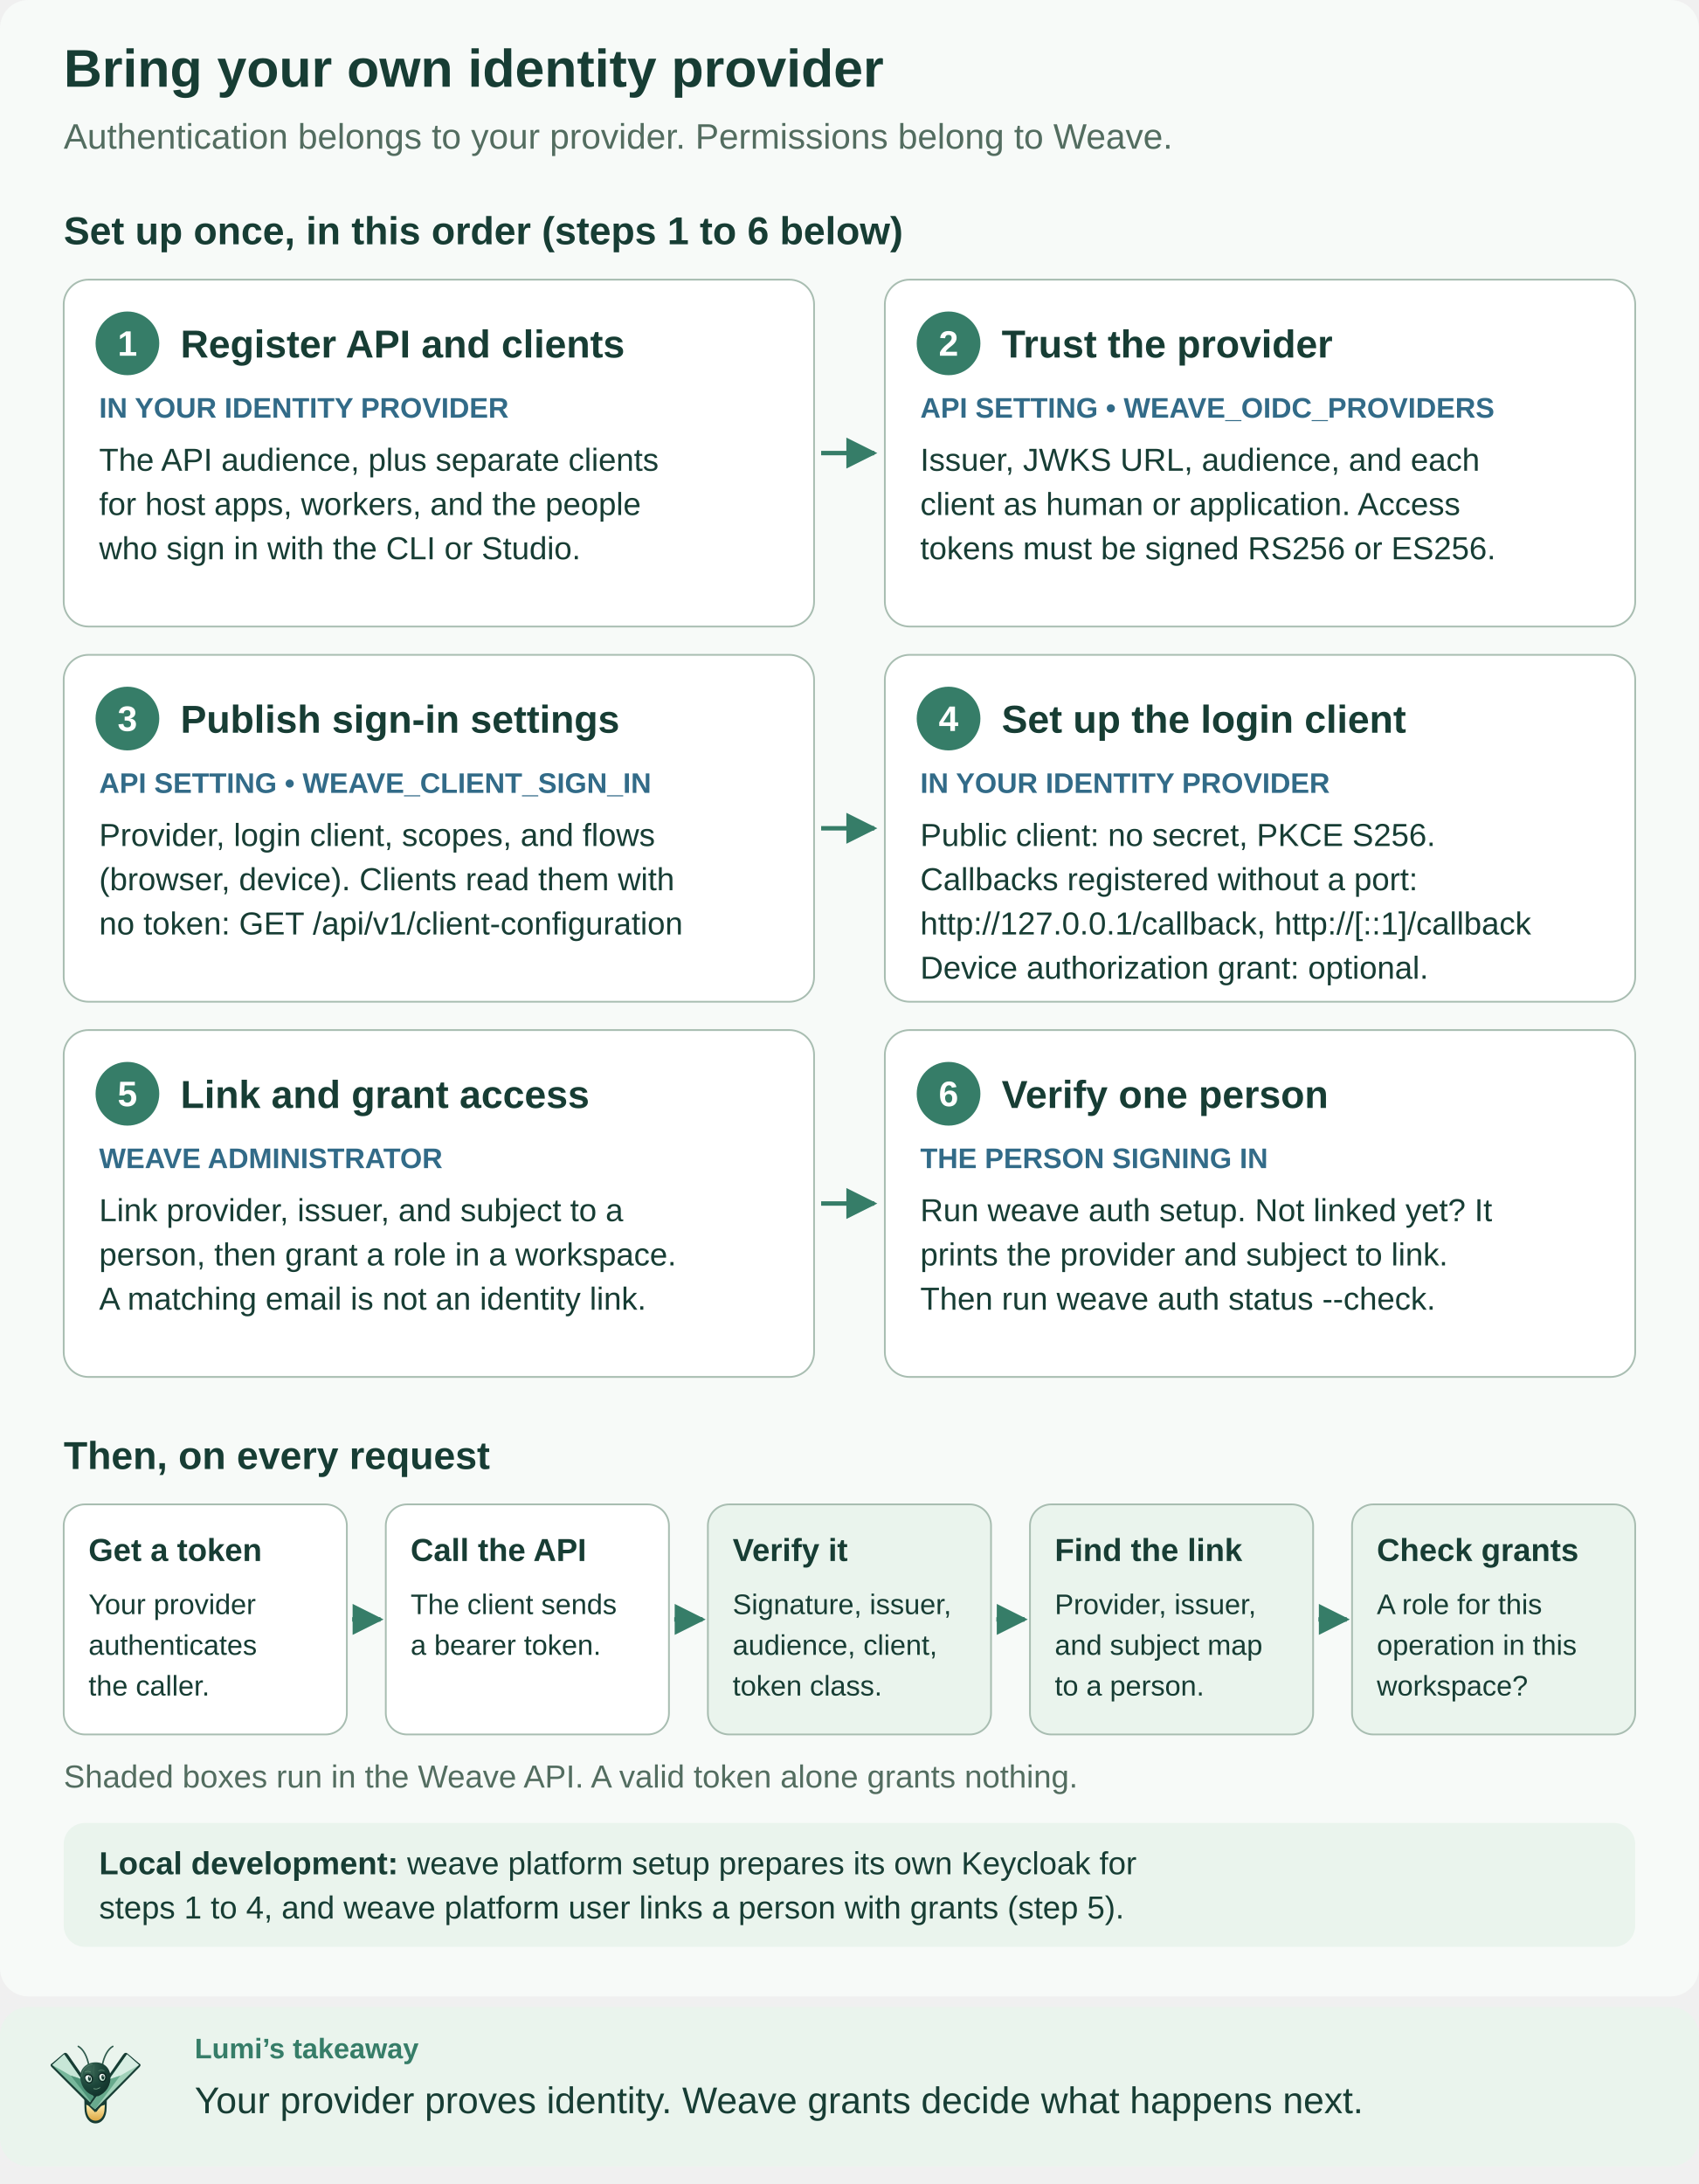
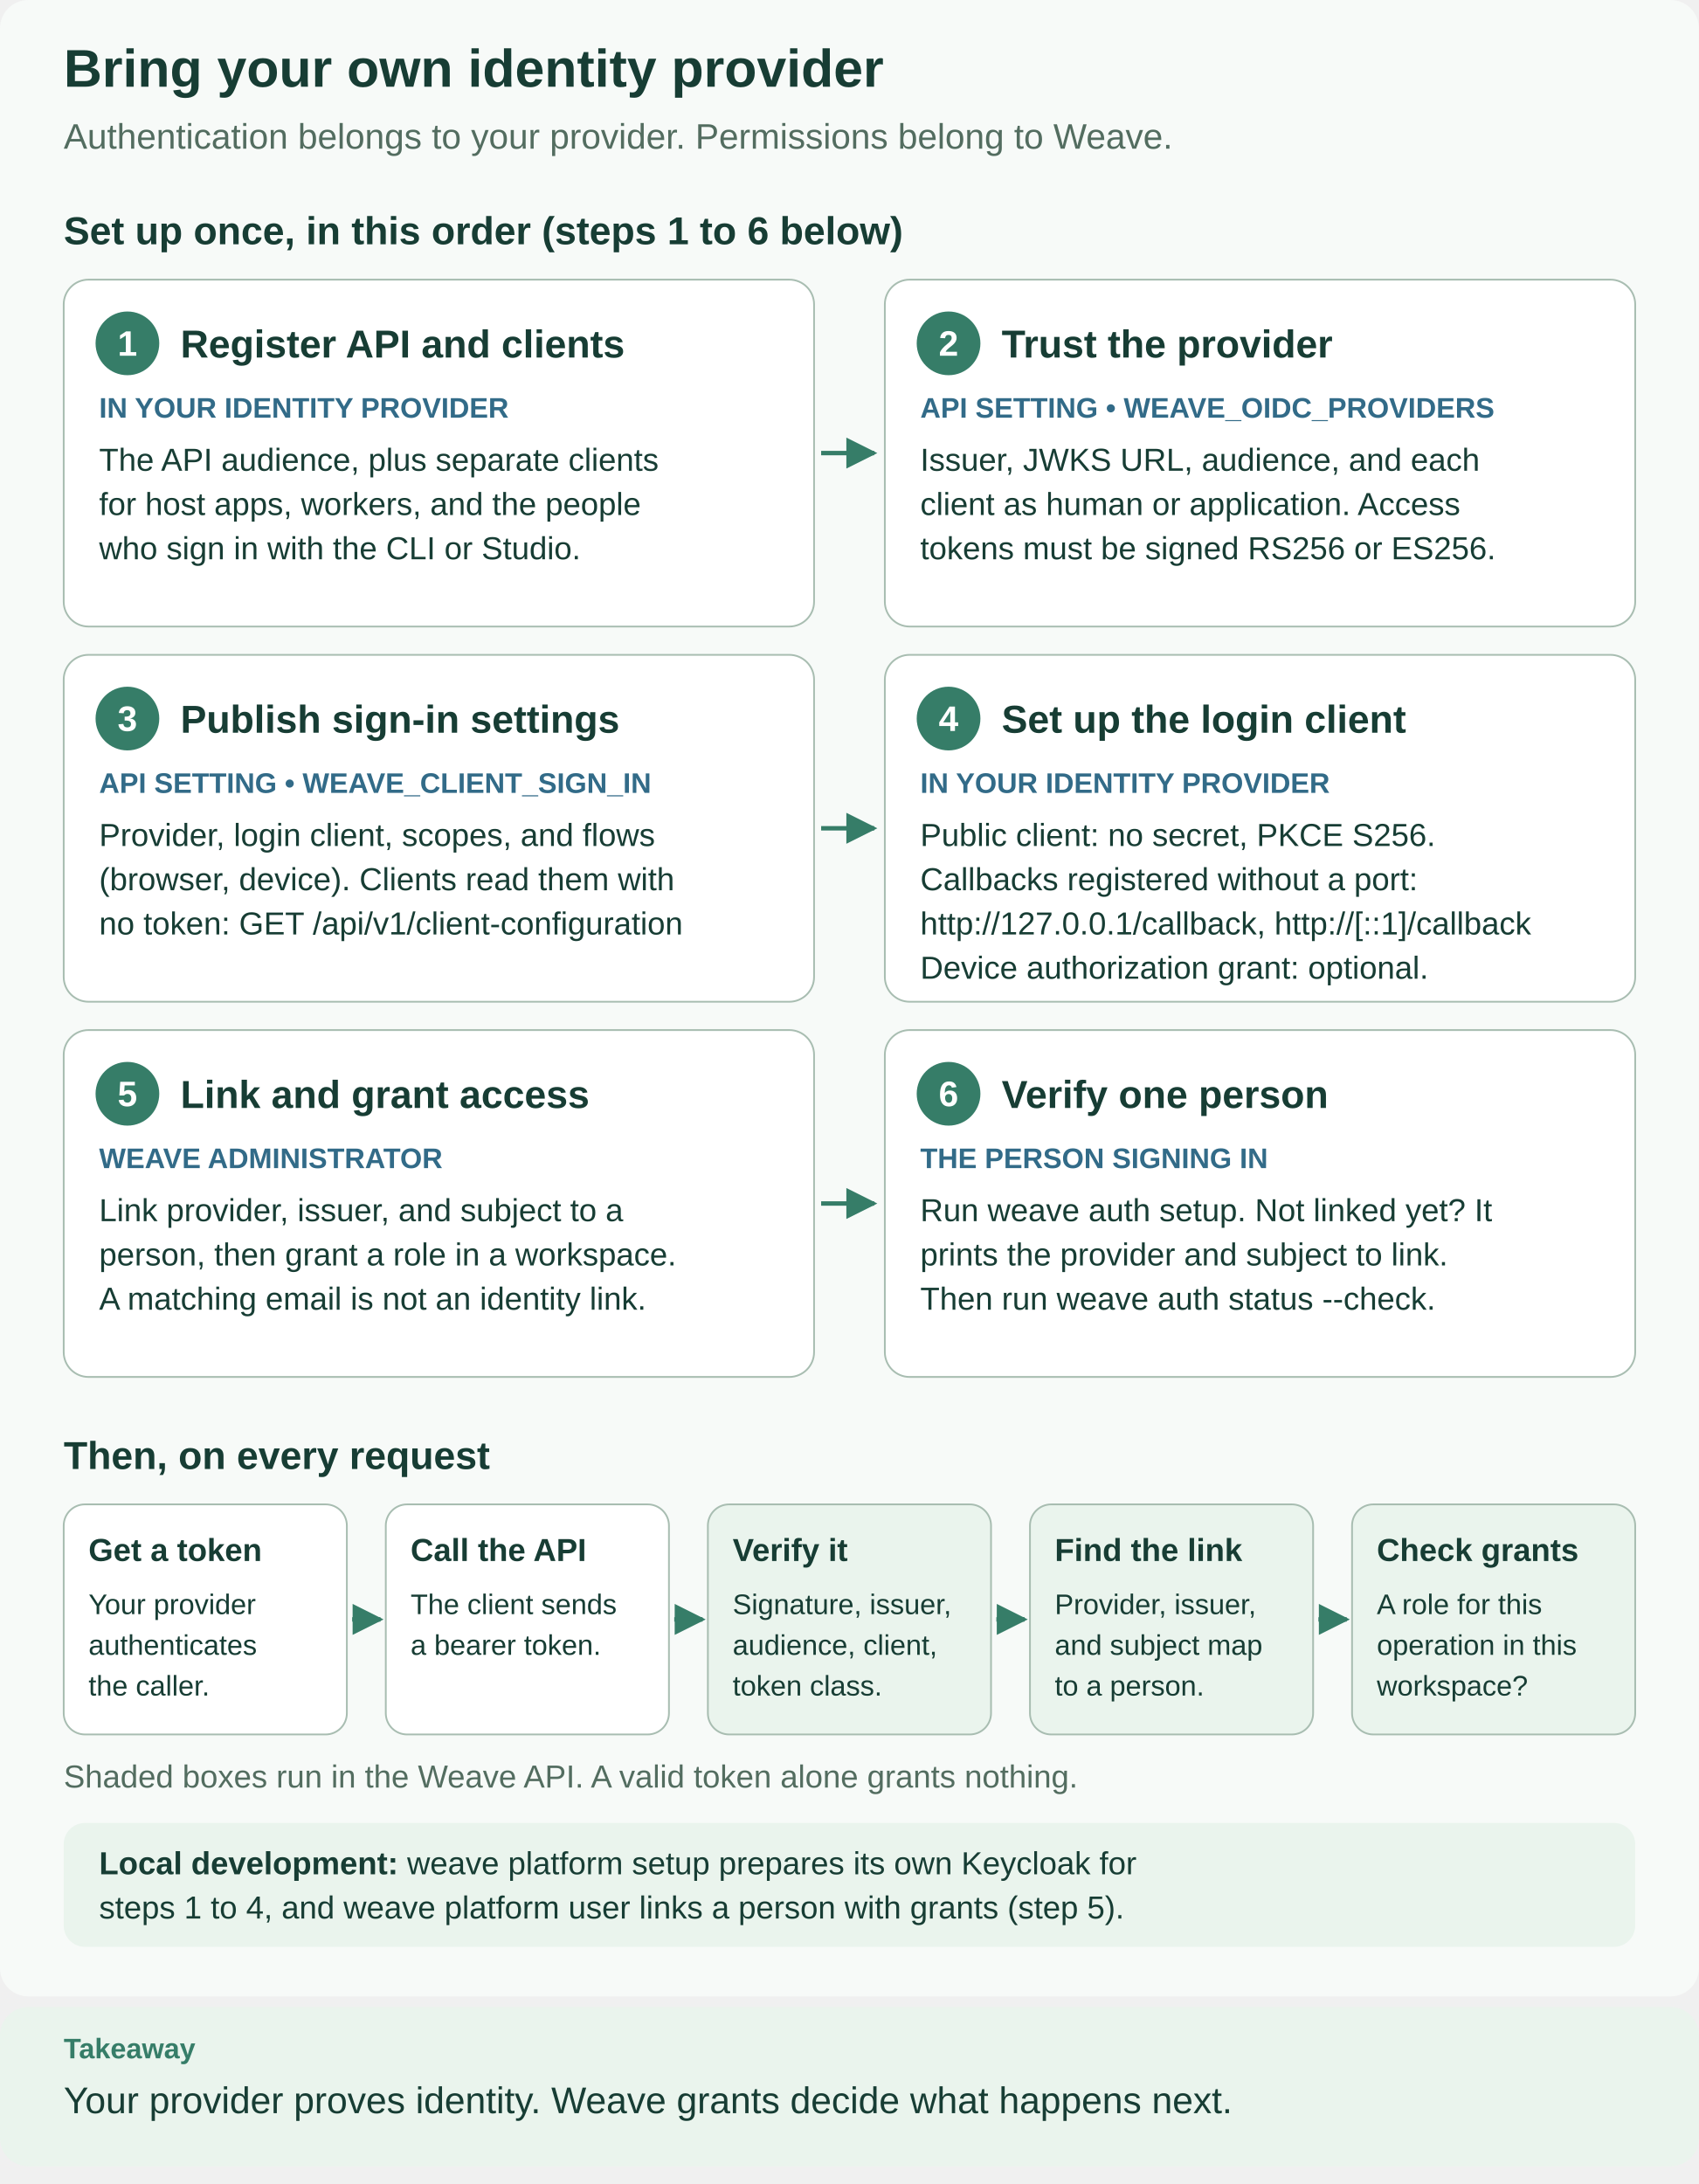
<svg xmlns="http://www.w3.org/2000/svg" width="960" height="1234" viewBox="0 0 960 1234" role="img" aria-labelledby="title desc">
  <defs>
    <marker id="arrow" viewBox="0 0 10 10" refX="9" refY="5" markerWidth="7" markerHeight="7" orient="auto">
      <path d="M0 0L10 5L0 10Z" fill="#367D68" />
    </marker>
  </defs>
  <style>text{font-family:Arial,Helvetica,sans-serif;fill:#173D34}.title{font-size:30px;font-weight:700}.head{font-size:22px;font-weight:700}.body{font-size:20px}.small{font-size:18px}.muted{fill:#536D60}.edge{fill:none;stroke:#367D68;stroke-width:2.5;marker-end:url(#arrow)}.icon{fill:none;stroke:#367D68;stroke-width:2.5;stroke-linecap:round;stroke-linejoin:round}.tag{font-size:16px;font-weight:700;fill:#326B88}.box{font-size:16px}.bh{font-size:18px;font-weight:700}.num{font-size:20px;font-weight:700;fill:#FFFFFF}</style>
  <rect width="960" height="1128" rx="16" fill="#F7FAF8" />
  <text x="36" y="49" class="title">Bring your own identity provider</text>
  <text x="36" y="84" class="body muted">Authentication belongs to your provider. Permissions belong to Weave.</text>
  <text x="36" y="138" class="head">Set up once, in this order (steps 1 to 6 below)</text>
  <rect x="36" y="158" width="424" height="196" rx="14" fill="white" stroke="#A8BDB1" />
  <circle cx="72" cy="194" r="18" fill="#367D68" />
  <text x="72" y="201" class="num" text-anchor="middle">1</text>
  <text x="102" y="202" class="head">Register API and clients</text>
  <text x="56" y="236" class="tag">IN YOUR IDENTITY PROVIDER</text>
  <text x="56" y="266" class="small">The API audience, plus separate clients</text>
  <text x="56" y="291" class="small">for host apps, workers, and the people</text>
  <text x="56" y="316" class="small">who sign in with the CLI or Studio.</text>
  <rect x="500" y="158" width="424" height="196" rx="14" fill="white" stroke="#A8BDB1" />
  <circle cx="536" cy="194" r="18" fill="#367D68" />
  <text x="536" y="201" class="num" text-anchor="middle">2</text>
  <text x="566" y="202" class="head">Trust the provider</text>
  <text x="520" y="236" class="tag">API SETTING • WEAVE_OIDC_PROVIDERS</text>
  <text x="520" y="266" class="small">Issuer, JWKS URL, audience, and each</text>
  <text x="520" y="291" class="small">client as human or application. Access</text>
  <text x="520" y="316" class="small">tokens must be signed RS256 or ES256.</text>
  <rect x="36" y="370" width="424" height="196" rx="14" fill="white" stroke="#A8BDB1" />
  <circle cx="72" cy="406" r="18" fill="#367D68" />
  <text x="72" y="413" class="num" text-anchor="middle">3</text>
  <text x="102" y="414" class="head">Publish sign-in settings</text>
  <text x="56" y="448" class="tag">API SETTING • WEAVE_CLIENT_SIGN_IN</text>
  <text x="56" y="478" class="small">Provider, login client, scopes, and flows</text>
  <text x="56" y="503" class="small">(browser, device). Clients read them with</text>
  <text x="56" y="528" class="small">no token: GET /api/v1/client-configuration</text>
  <rect x="500" y="370" width="424" height="196" rx="14" fill="white" stroke="#A8BDB1" />
  <circle cx="536" cy="406" r="18" fill="#367D68" />
  <text x="536" y="413" class="num" text-anchor="middle">4</text>
  <text x="566" y="414" class="head">Set up the login client</text>
  <text x="520" y="448" class="tag">IN YOUR IDENTITY PROVIDER</text>
  <text x="520" y="478" class="small">Public client: no secret, PKCE S256.</text>
  <text x="520" y="503" class="small">Callbacks registered without a port:</text>
  <text x="520" y="528" class="small">http://127.0.0.1/callback, http://[::1]/callback</text>
  <text x="520" y="553" class="small">Device authorization grant: optional.</text>
  <rect x="36" y="582" width="424" height="196" rx="14" fill="white" stroke="#A8BDB1" />
  <circle cx="72" cy="618" r="18" fill="#367D68" />
  <text x="72" y="625" class="num" text-anchor="middle">5</text>
  <text x="102" y="626" class="head">Link and grant access</text>
  <text x="56" y="660" class="tag">WEAVE ADMINISTRATOR</text>
  <text x="56" y="690" class="small">Link provider, issuer, and subject to a</text>
  <text x="56" y="715" class="small">person, then grant a role in a workspace.</text>
  <text x="56" y="740" class="small">A matching email is not an identity link.</text>
  <rect x="500" y="582" width="424" height="196" rx="14" fill="white" stroke="#A8BDB1" />
  <circle cx="536" cy="618" r="18" fill="#367D68" />
  <text x="536" y="625" class="num" text-anchor="middle">6</text>
  <text x="566" y="626" class="head">Verify one person</text>
  <text x="520" y="660" class="tag">THE PERSON SIGNING IN</text>
  <text x="520" y="690" class="small">Run weave auth setup. Not linked yet? It</text>
  <text x="520" y="715" class="small">prints the provider and subject to link.</text>
  <text x="520" y="740" class="small">Then run weave auth status --check.</text>
  <path class="edge" d="M464 256H494" />
  <path class="edge" d="M464 468H494" />
  <path class="edge" d="M464 680H494" />
  <text x="36" y="830" class="head">Then, on every request</text>
  <rect x="36" y="850" width="160" height="130" rx="12" fill="white" stroke="#A8BDB1" />
  <text x="50" y="882" class="bh">Get a token</text>
  <text x="50" y="912" class="box">Your provider</text>
  <text x="50" y="935" class="box">authenticates</text>
  <text x="50" y="958" class="box">the caller.</text>
  <path class="edge" d="M199 915H215" />
  <rect x="218" y="850" width="160" height="130" rx="12" fill="white" stroke="#A8BDB1" />
  <text x="232" y="882" class="bh">Call the API</text>
  <text x="232" y="912" class="box">The client sends</text>
  <text x="232" y="935" class="box">a bearer token.</text>
  <path class="edge" d="M381 915H397" />
  <rect x="400" y="850" width="160" height="130" rx="12" fill="#EAF4ED" stroke="#A8BDB1" />
  <text x="414" y="882" class="bh">Verify it</text>
  <text x="414" y="912" class="box">Signature, issuer,</text>
  <text x="414" y="935" class="box">audience, client,</text>
  <text x="414" y="958" class="box">token class.</text>
  <path class="edge" d="M563 915H579" />
  <rect x="582" y="850" width="160" height="130" rx="12" fill="#EAF4ED" stroke="#A8BDB1" />
  <text x="596" y="882" class="bh">Find the link</text>
  <text x="596" y="912" class="box">Provider, issuer,</text>
  <text x="596" y="935" class="box">and subject map</text>
  <text x="596" y="958" class="box">to a person.</text>
  <path class="edge" d="M745 915H761" />
  <rect x="764" y="850" width="160" height="130" rx="12" fill="#EAF4ED" stroke="#A8BDB1" />
  <text x="778" y="882" class="bh">Check grants</text>
  <text x="778" y="912" class="box">A role for this</text>
  <text x="778" y="935" class="box">operation in this</text>
  <text x="778" y="958" class="box">workspace?</text>
  <text x="36" y="1010" class="small muted">Shaded boxes run in the Weave API. A valid token alone grants nothing.</text>
  <rect x="36" y="1030" width="888" height="70" rx="12" fill="#EAF4ED" />
  <text x="56" y="1059" class="small">
    <tspan font-weight="700">Local development:</tspan> weave platform setup prepares its own Keycloak for</text>
  <text x="56" y="1084" class="small">steps 1 to 4, and weave platform user links a person with grants (step 5).</text>
-   <g id="lumi-takeaway">
+   <g id="takeaway">
    <rect x="0" y="1134" width="960" height="90" rx="16" fill="#EAF4ED" />
-     <g transform="translate(22 1145) scale(.25)">
-       <defs>
-         <radialGradient id="lumi-face" cx=".3" cy=".2" r=".9">
-           <stop stop-color="#3C6957" />
-           <stop offset=".55" stop-color="#1C463A" />
-           <stop offset="1" stop-color="#102E28" />
-         </radialGradient>
-         <linearGradient id="lumi-eye" x1="0" y1="0" x2="0" y2="1">
-           <stop stop-color="#FFFFFF" />
-           <stop offset="1" stop-color="#B8DCC8" />
-         </linearGradient>
-         <linearGradient id="lumi-lantern" x1="0" y1="0" x2="0" y2="1">
-           <stop stop-color="#FFEDAD" />
-           <stop offset="1" stop-color="#DDA743" />
-         </linearGradient>
-       </defs>
-       <g stroke-linecap="round" stroke-linejoin="round">
-         <path d="M113 89C109 67 100 51 89 45M143 89C147 67 156 51 167 45" fill="none" stroke="#315C4E" stroke-width="3.5" />
-         <path d="M102 134Q128 122 154 134L153 184C153 206 142 219 128 219C114 219 103 206 103 184Z" fill="#173D34" />
-         <path d="M107 177Q128 185 149 177L148 191C146 205 138 213 128 213C118 213 110 205 108 191Z" fill="url(#lumi-lantern)" />
-         <path d="M30 83L56 61Q61 57 66 64L142 174L130 193L28 91Q24 86 30 83Z" fill="#173D34" />
-         <path d="M57 63L135 175L129 185L30 87Z" fill="#78B89C" />
-         <path d="M57 63L96 119L72 111L30 87Z" fill="#C7E6D7" />
-         <path d="M72 111L96 119L135 175L129 185Z" fill="#4F9479" />
-         <path d="M226 83L200 61Q195 57 190 64L111 178L127 194L228 91Q232 86 226 83Z" fill="#173D34" />
-         <path d="M199 63L116 178L127 187L226 87Z" fill="#A1D1B9" />
-         <path d="M199 63L160 119L184 111L226 87Z" fill="#D8EEE3" />
-         <path d="M184 111L160 119L116 178L127 187Z" fill="#68AA8D" />
-         <g transform="rotate(-5 128 120)">
-           <path d="M94 115C93 95 108 81 128 81C148 81 163 95 162 115       C162 135 150 152 130 158C109 155 95 138 94 115Z" fill="url(#lumi-face)" />
-           <path d="M98 111C98 96 110 86 124 85" fill="none" stroke="#83AF94" stroke-width="1.2" opacity=".5" />
-           <path d="M128 87C124 99 124 106 126 112" fill="none" stroke="#58856B" stroke-width="1" opacity=".4" />
-           <path d="M103 114C104 106 111 103 117 107C124 111 124 120 119 126       C111 131 104 124 103 114Z" fill="#0C2923" />
-           <path d="M105 114C106 109 111 107 116 110C120 113 121 120 117 124       C111 127 106 122 105 114Z" fill="url(#lumi-eye)" />
-           <ellipse cx="114.5" cy="116.5" rx="3.3" ry="5.4" fill="#173D34" />
-           <circle cx="115.5" cy="113.5" r="1.4" fill="#FFFFFF" />
-           <path d="M135 112C138 105 145 103 151 108C156 114 153 124 147 127       C139 129 133 120 135 112Z" fill="#0C2923" />
-           <path d="M137 113C139 108 144 107 148 110C152 114 150 121 146 124       C140 126 136 120 137 113Z" fill="url(#lumi-eye)" />
-           <ellipse cx="145" cy="116" rx="3.3" ry="5.4" fill="#173D34" />
-           <circle cx="146" cy="113" r="1.4" fill="#FFFFFF" />
-           <path d="M106 101Q112 98 118 102M137 101Q143 98 149 102" fill="none" stroke="#6C997E" stroke-width="1.8" opacity=".65" />
-           <path d="M122 140Q129 143 136 139" fill="none" stroke="#84B295" stroke-width="1.5" />
-         </g>
-       </g>
-     </g>
-     <text x="110" y="1163" style="font-family:Arial,Helvetica,sans-serif;font-size:16px;font-weight:700;fill:#367D68">Lumi’s takeaway</text>
-     <text x="110" y="1194" style="font-family:Arial,Helvetica,sans-serif;font-size:21px;fill:#173D34">Your provider proves identity. Weave grants decide what happens next.</text>
+     <text x="36" y="1163" style="font-family:Arial,Helvetica,sans-serif;font-size:16px;font-weight:700;fill:#367D68">Takeaway</text>
+     <text x="36" y="1194" style="font-family:Arial,Helvetica,sans-serif;font-size:21px;fill:#173D34">Your provider proves identity. Weave grants decide what happens next.</text>
  </g>
</svg>
